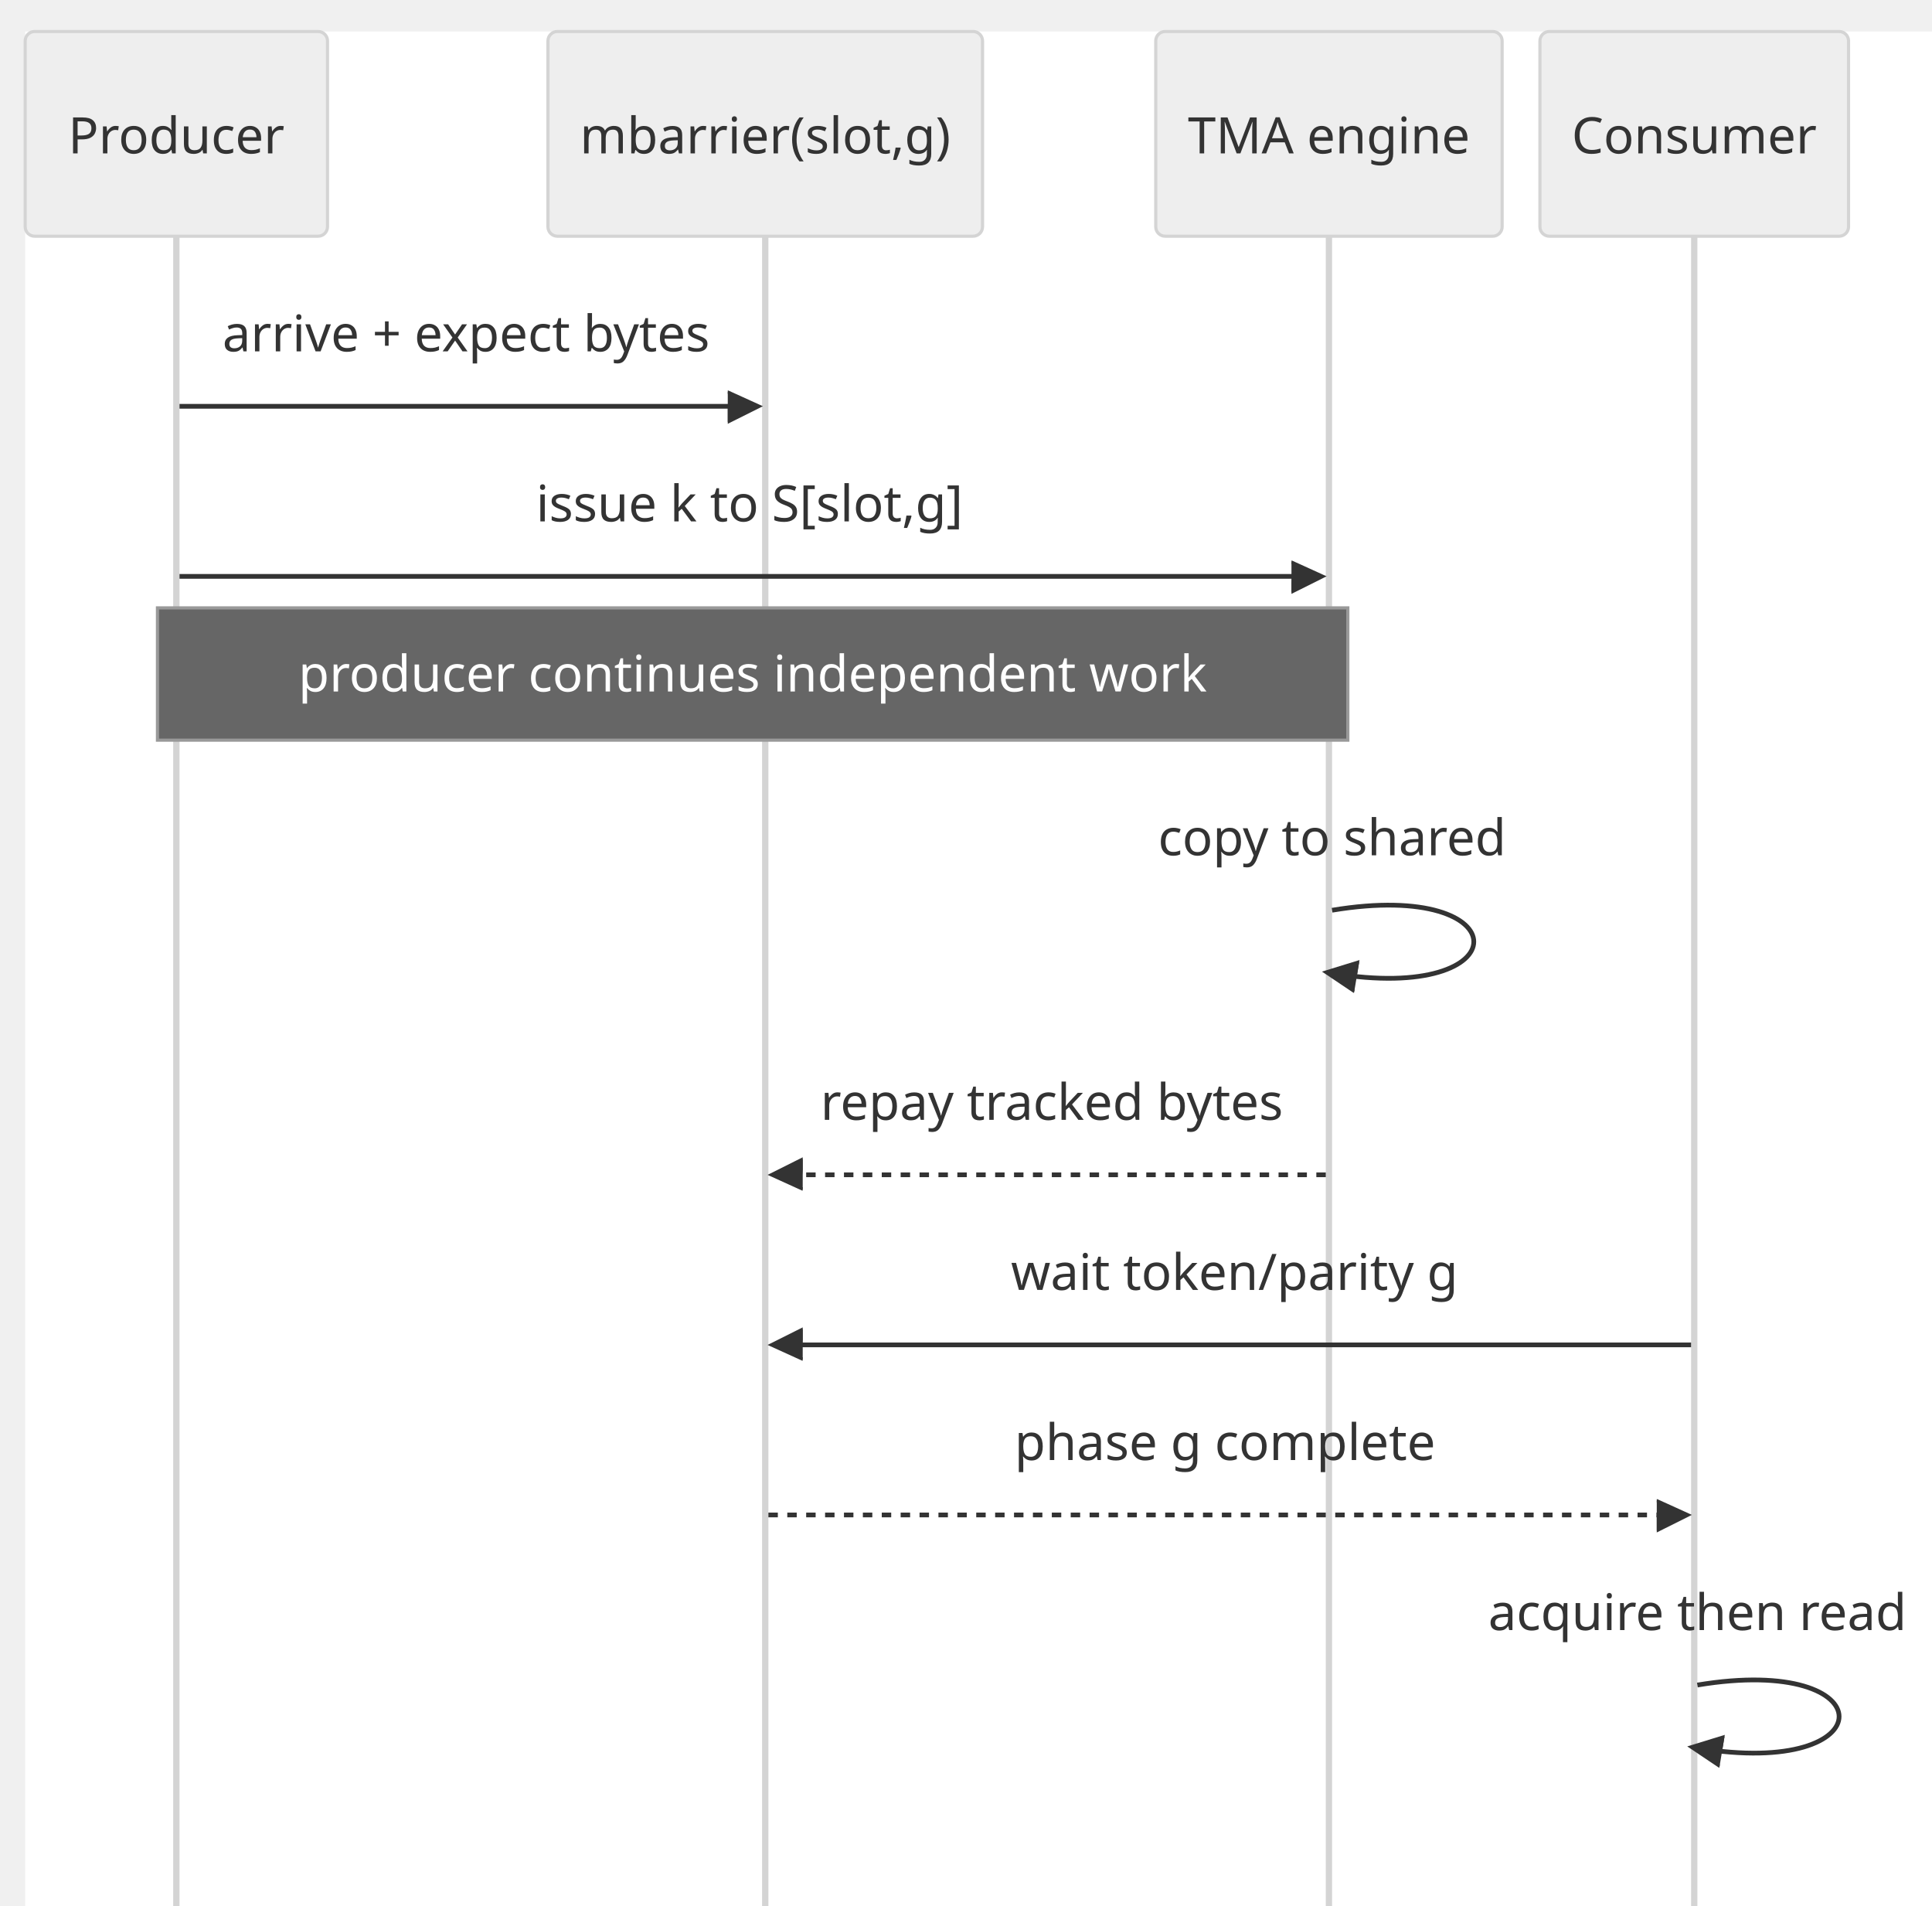
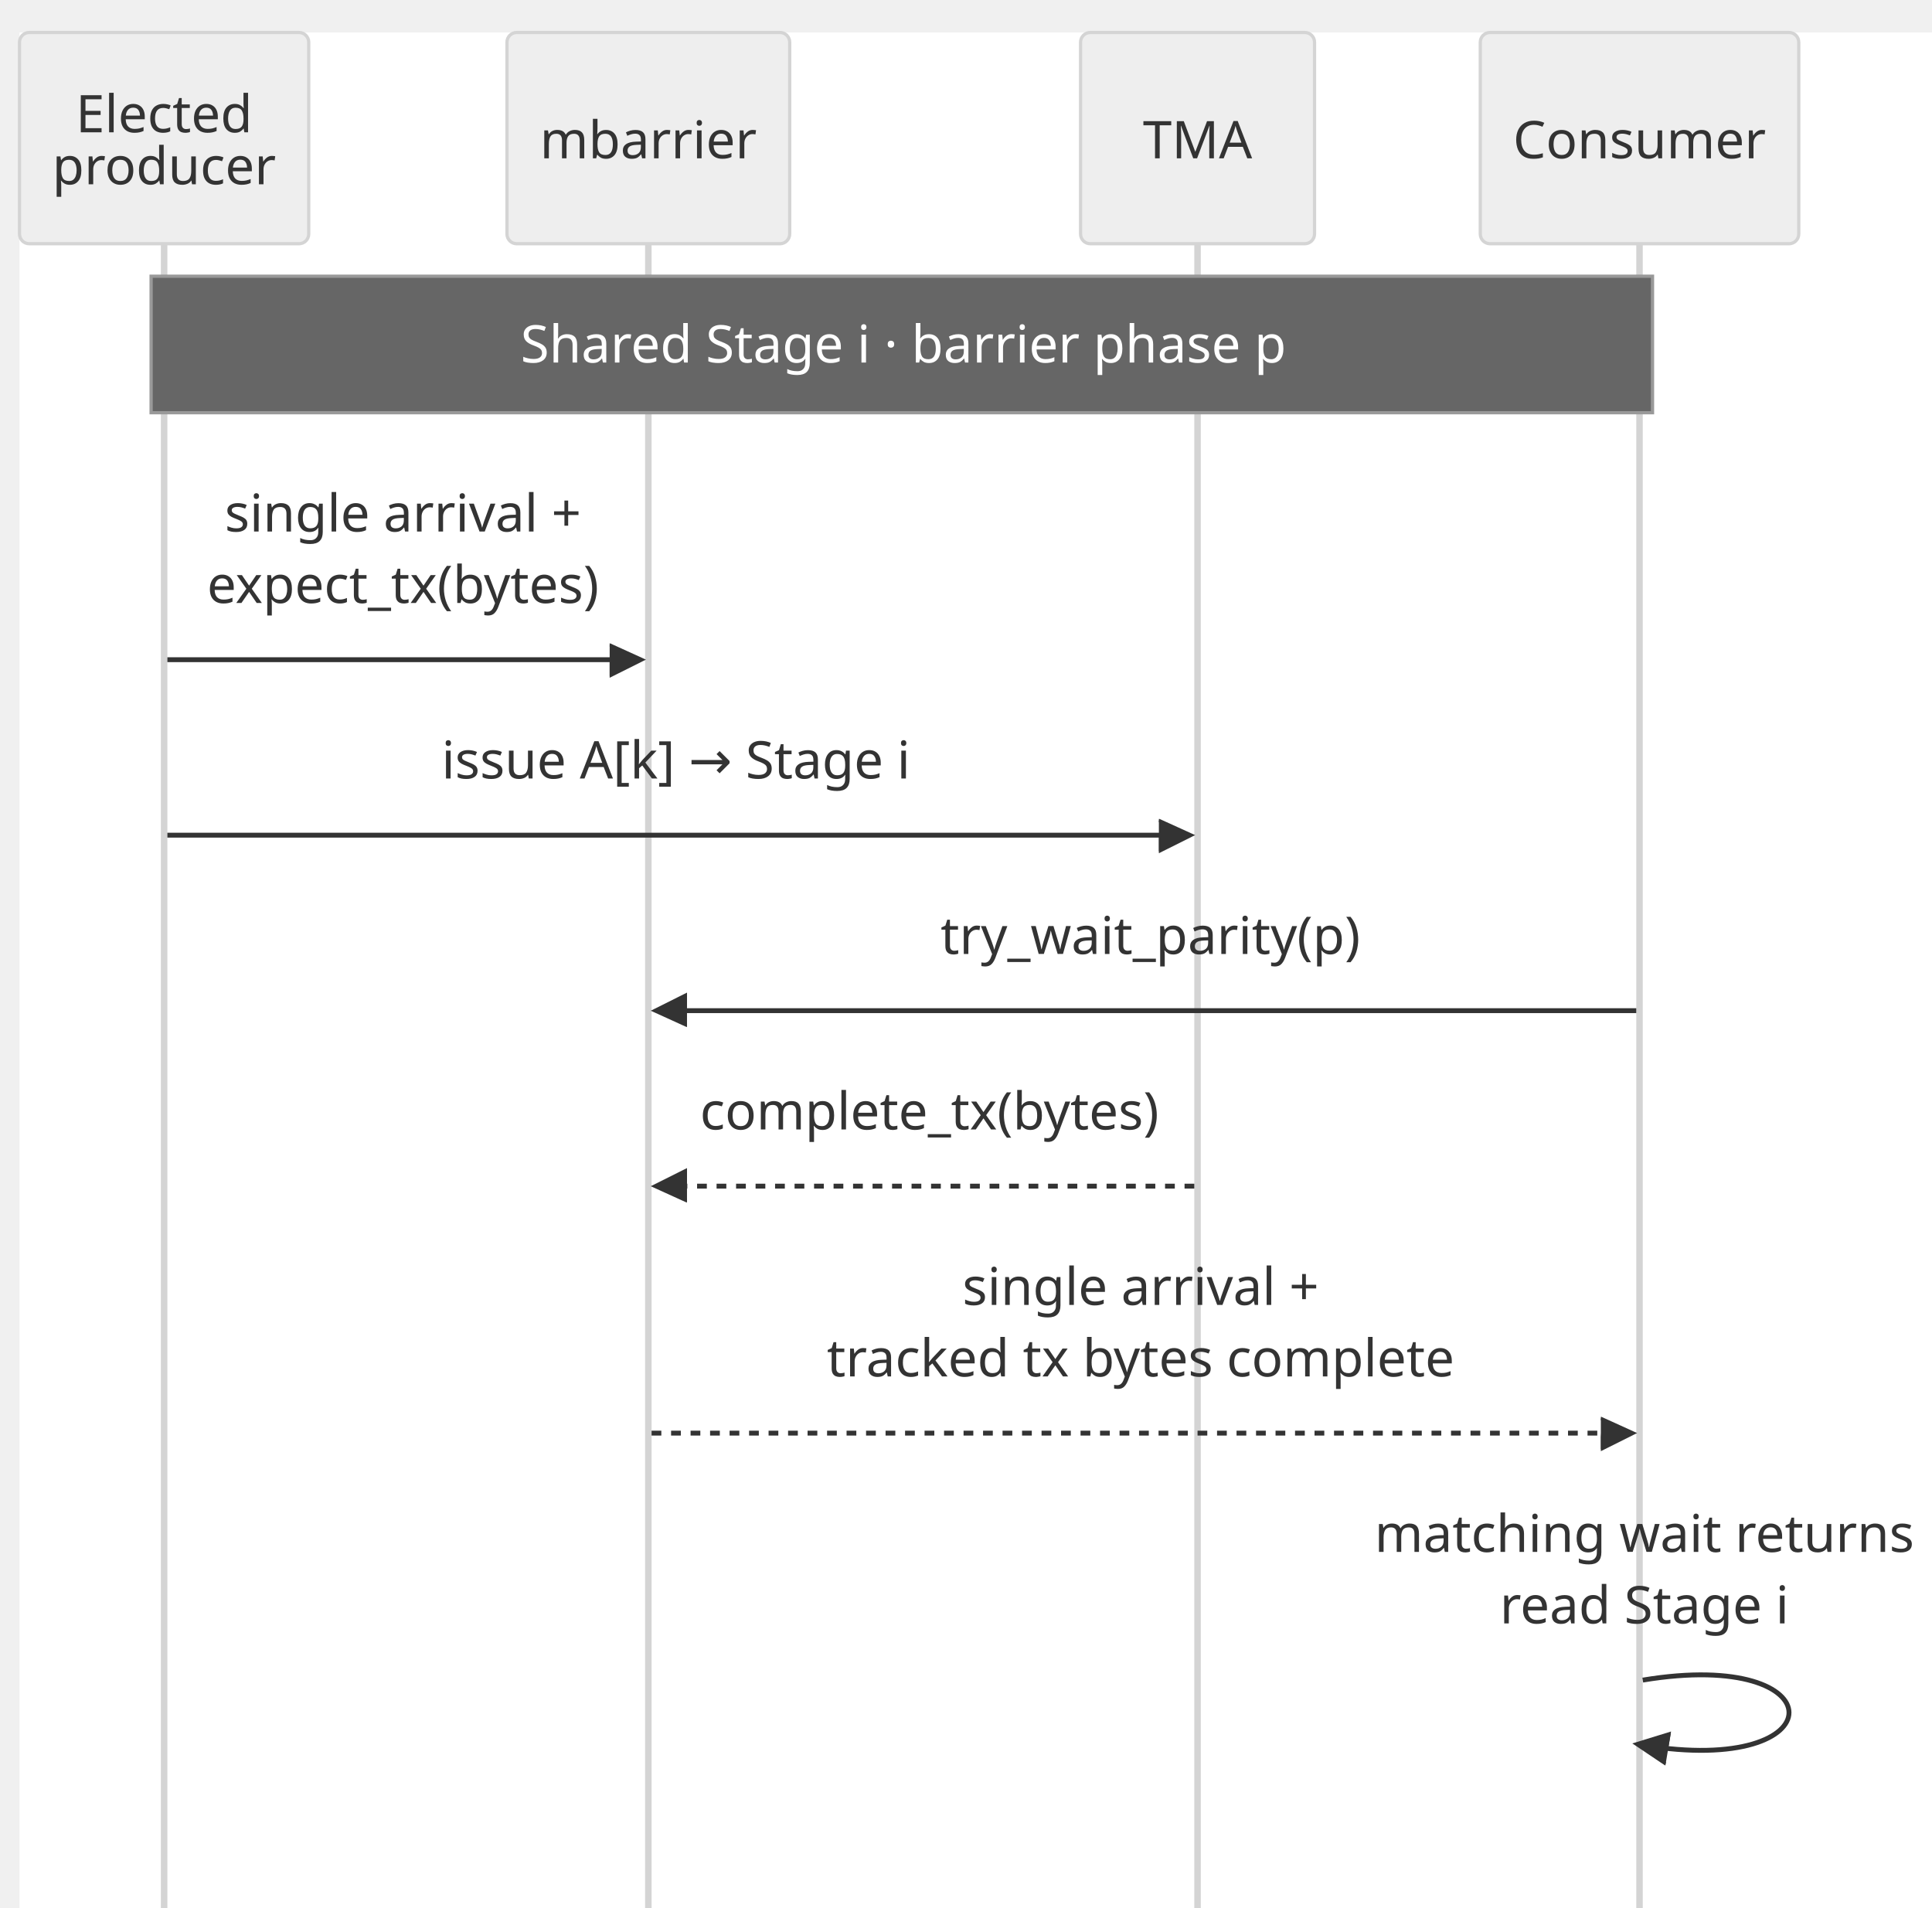
- <svg xmlns="http://www.w3.org/2000/svg" id="archnotes-nvidia-gpu-synchronization-06-5b8caf17" width="100%" style="max-width: 613.5px;" viewBox="-8 -10 613.5 605" role="graphics-document document" aria-roledescription="sequence">
+ <svg xmlns="http://www.w3.org/2000/svg" id="archnotes-nvidia-gpu-synchronization-06-5b8caf17" width="100%" style="max-width: 594.5px;" viewBox="-6 -10 594.5 587" role="graphics-document document" aria-roledescription="sequence">
  <rect data-diagram-background="true" x="0" y="0" width="100%" height="100%" fill="#ffffff" aria-hidden="true" />
  <g>
-     <line id="actor3" x1="530" y1="65" x2="530" y2="2000" class="actor-line 200" stroke-width="0.5px" stroke="#999" name="C" data-et="life-line" data-id="C" />
+     <line id="actor3" x1="498.5" y1="65" x2="498.5" y2="2000" class="actor-line 200" stroke-width="0.5px" stroke="#999" name="C" data-et="life-line" data-id="C" />
    <g id="root-3" data-et="participant" data-type="participant" data-id="C">
-       <rect x="481" y="0" fill="#eaeaea" stroke="#666" width="98" height="65" name="C" rx="3" ry="3" class="actor actor-top" />
-       <text x="530" y="32.5" dominant-baseline="central" alignment-baseline="central" class="actor actor-box" style="text-anchor: middle; font-size: 16px; font-weight: 400; font-family: system-ui, sans-serif;">
-         <tspan x="530" dy="0">Consumer</tspan>
+       <rect x="449.5" y="0" fill="#eaeaea" stroke="#666" width="98" height="65" name="C" rx="3" ry="3" class="actor actor-top" />
+       <text x="498.5" y="32.5" dominant-baseline="central" alignment-baseline="central" class="actor actor-box" style="text-anchor: middle; font-size: 16px; font-weight: 400; font-family: system-ui, sans-serif;">
+         <tspan x="498.5" dy="0">Consumer</tspan>
      </text>
    </g>
  </g>
  <g>
-     <line id="actor2" x1="414" y1="65" x2="414" y2="2000" class="actor-line 200" stroke-width="0.5px" stroke="#999" name="T" data-et="life-line" data-id="T" />
+     <line id="actor2" x1="362.5" y1="65" x2="362.5" y2="2000" class="actor-line 200" stroke-width="0.5px" stroke="#999" name="T" data-et="life-line" data-id="T" />
    <g id="root-2" data-et="participant" data-type="participant" data-id="T">
-       <rect x="359" y="0" fill="#eaeaea" stroke="#666" width="110" height="65" name="T" rx="3" ry="3" class="actor actor-top" />
-       <text x="414" y="32.5" dominant-baseline="central" alignment-baseline="central" class="actor actor-box" style="text-anchor: middle; font-size: 16px; font-weight: 400; font-family: system-ui, sans-serif;">
-         <tspan x="414" dy="0">TMA engine</tspan>
+       <rect x="326.5" y="0" fill="#eaeaea" stroke="#666" width="72" height="65" name="T" rx="3" ry="3" class="actor actor-top" />
+       <text x="362.5" y="32.5" dominant-baseline="central" alignment-baseline="central" class="actor actor-box" style="text-anchor: middle; font-size: 16px; font-weight: 400; font-family: system-ui, sans-serif;">
+         <tspan x="362.5" dy="0">TMA</tspan>
      </text>
    </g>
  </g>
  <g>
-     <line id="actor1" x1="235" y1="65" x2="235" y2="2000" class="actor-line 200" stroke-width="0.5px" stroke="#999" name="M" data-et="life-line" data-id="M" />
-     <g id="root-1" data-et="participant" data-type="participant" data-id="M">
-       <rect x="166" y="0" fill="#eaeaea" stroke="#666" width="138" height="65" name="M" rx="3" ry="3" class="actor actor-top" />
-       <text x="235" y="32.5" dominant-baseline="central" alignment-baseline="central" class="actor actor-box" style="text-anchor: middle; font-size: 16px; font-weight: 400; font-family: system-ui, sans-serif;">
-         <tspan x="235" dy="0">mbarrier(slot,g)</tspan>
+     <line id="actor1" x1="193.5" y1="65" x2="193.5" y2="2000" class="actor-line 200" stroke-width="0.5px" stroke="#999" name="B" data-et="life-line" data-id="B" />
+     <g id="root-1" data-et="participant" data-type="participant" data-id="B">
+       <rect x="150" y="0" fill="#eaeaea" stroke="#666" width="87" height="65" name="B" rx="3" ry="3" class="actor actor-top" />
+       <text x="193.5" y="32.5" dominant-baseline="central" alignment-baseline="central" class="actor actor-box" style="text-anchor: middle; font-size: 16px; font-weight: 400; font-family: system-ui, sans-serif;">
+         <tspan x="193.5" dy="0">mbarrier</tspan>
      </text>
    </g>
  </g>
  <g>
-     <line id="actor0" x1="48" y1="65" x2="48" y2="2000" class="actor-line 200" stroke-width="0.5px" stroke="#999" name="P" data-et="life-line" data-id="P" />
+     <line id="actor0" x1="44.5" y1="65" x2="44.5" y2="2000" class="actor-line 200" stroke-width="0.5px" stroke="#999" name="P" data-et="life-line" data-id="P" />
    <g id="root-0" data-et="participant" data-type="participant" data-id="P">
-       <rect x="0" y="0" fill="#eaeaea" stroke="#666" width="96" height="65" name="P" rx="3" ry="3" class="actor actor-top" />
-       <text x="48" y="32.5" dominant-baseline="central" alignment-baseline="central" class="actor actor-box" style="text-anchor: middle; font-size: 16px; font-weight: 400; font-family: system-ui, sans-serif;">
-         <tspan x="48" dy="0">Producer</tspan>
+       <rect x="0" y="0" fill="#eaeaea" stroke="#666" width="89" height="65" name="P" rx="3" ry="3" class="actor actor-top" />
+       <text x="44.5" y="32.5" dominant-baseline="central" alignment-baseline="central" class="actor actor-box" style="text-anchor: middle; font-size: 16px; font-weight: 400; font-family: system-ui, sans-serif;">
+         <tspan x="44.5" dy="-8">Elected</tspan>
+       </text>
+       <text x="44.5" y="32.5" dominant-baseline="central" alignment-baseline="central" class="actor actor-box" style="text-anchor: middle; font-size: 16px; font-weight: 400; font-family: system-ui, sans-serif;">
+         <tspan x="44.5" dy="8">producer</tspan>
      </text>
    </g>
  </g>
-   <style>#archnotes-nvidia-gpu-synchronization-06-5b8caf17{font-family:system-ui,sans-serif;font-size:22px;fill:#000000;}@keyframes edge-animation-frame{from{stroke-dashoffset:0;}}@keyframes dash{to{stroke-dashoffset:0;}}#archnotes-nvidia-gpu-synchronization-06-5b8caf17 .edge-animation-slow{stroke-dasharray:9,5!important;stroke-dashoffset:900;animation:dash 50s linear infinite;stroke-linecap:round;}#archnotes-nvidia-gpu-synchronization-06-5b8caf17 .edge-animation-fast{stroke-dasharray:9,5!important;stroke-dashoffset:900;animation:dash 20s linear infinite;stroke-linecap:round;}#archnotes-nvidia-gpu-synchronization-06-5b8caf17 .error-icon{fill:#552222;}#archnotes-nvidia-gpu-synchronization-06-5b8caf17 .error-text{fill:#552222;stroke:#552222;}#archnotes-nvidia-gpu-synchronization-06-5b8caf17 .edge-thickness-normal{stroke-width:1px;}#archnotes-nvidia-gpu-synchronization-06-5b8caf17 .edge-thickness-thick{stroke-width:3.5px;}#archnotes-nvidia-gpu-synchronization-06-5b8caf17 .edge-pattern-solid{stroke-dasharray:0;}#archnotes-nvidia-gpu-synchronization-06-5b8caf17 .edge-thickness-invisible{stroke-width:0;fill:none;}#archnotes-nvidia-gpu-synchronization-06-5b8caf17 .edge-pattern-dashed{stroke-dasharray:3;}#archnotes-nvidia-gpu-synchronization-06-5b8caf17 .edge-pattern-dotted{stroke-dasharray:2;}#archnotes-nvidia-gpu-synchronization-06-5b8caf17 .marker{fill:#666;stroke:#666;}#archnotes-nvidia-gpu-synchronization-06-5b8caf17 .marker.cross{stroke:#666;}#archnotes-nvidia-gpu-synchronization-06-5b8caf17 svg{font-family:system-ui,sans-serif;font-size:22px;}#archnotes-nvidia-gpu-synchronization-06-5b8caf17 p{margin:0;}#archnotes-nvidia-gpu-synchronization-06-5b8caf17 .actor{stroke:hsl(0, 0%, 83%);fill:#eee;stroke-width:1;}#archnotes-nvidia-gpu-synchronization-06-5b8caf17 rect.actor.outer-path[data-look="neo"]{filter:drop-shadow( 1px 2px 2px rgba(185,185,185,1));}#archnotes-nvidia-gpu-synchronization-06-5b8caf17 rect.note[data-look="neo"]{stroke:#999;fill:#666;filter:drop-shadow( 1px 2px 2px rgba(185,185,185,1));}#archnotes-nvidia-gpu-synchronization-06-5b8caf17 text.actor&gt;tspan{fill:#333;stroke:none;}#archnotes-nvidia-gpu-synchronization-06-5b8caf17 .actor-line{stroke:hsl(0, 0%, 83%);}#archnotes-nvidia-gpu-synchronization-06-5b8caf17 .innerArc{stroke-width:1.5;stroke-dasharray:none;}#archnotes-nvidia-gpu-synchronization-06-5b8caf17 .messageLine0{stroke-width:1.5;stroke-dasharray:none;stroke:#333;}#archnotes-nvidia-gpu-synchronization-06-5b8caf17 .messageLine1{stroke-width:1.5;stroke-dasharray:2,2;stroke:#333;}#archnotes-nvidia-gpu-synchronization-06-5b8caf17 [id$="-arrowhead"] path{fill:#333;stroke:#333;}#archnotes-nvidia-gpu-synchronization-06-5b8caf17 .sequenceNumber{fill:white;}#archnotes-nvidia-gpu-synchronization-06-5b8caf17 [id$="-sequencenumber"]{fill:#333;}#archnotes-nvidia-gpu-synchronization-06-5b8caf17 [id$="-crosshead"] path{fill:#333;stroke:#333;}#archnotes-nvidia-gpu-synchronization-06-5b8caf17 .messageText{fill:#333;stroke:none;}#archnotes-nvidia-gpu-synchronization-06-5b8caf17 .labelBox{stroke:hsl(0, 0%, 83%);fill:#eee;filter:none;}#archnotes-nvidia-gpu-synchronization-06-5b8caf17 .labelText,#archnotes-nvidia-gpu-synchronization-06-5b8caf17 .labelText&gt;tspan{fill:#333;stroke:none;}#archnotes-nvidia-gpu-synchronization-06-5b8caf17 .loopText,#archnotes-nvidia-gpu-synchronization-06-5b8caf17 .loopText&gt;tspan{fill:#333;stroke:none;}#archnotes-nvidia-gpu-synchronization-06-5b8caf17 .sectionTitle,#archnotes-nvidia-gpu-synchronization-06-5b8caf17 .sectionTitle&gt;tspan{fill:#333;stroke:none;}#archnotes-nvidia-gpu-synchronization-06-5b8caf17 .loopLine{stroke-width:2px;stroke-dasharray:2,2;stroke:hsl(0, 0%, 83%);fill:hsl(0, 0%, 83%);}#archnotes-nvidia-gpu-synchronization-06-5b8caf17 .note{stroke:#999;fill:#666;}#archnotes-nvidia-gpu-synchronization-06-5b8caf17 .noteText,#archnotes-nvidia-gpu-synchronization-06-5b8caf17 .noteText&gt;tspan{fill:#fff;stroke:none;font-weight:normal;}#archnotes-nvidia-gpu-synchronization-06-5b8caf17 .activation0{fill:#f4f4f4;stroke:#666;}#archnotes-nvidia-gpu-synchronization-06-5b8caf17 .activation1{fill:#f4f4f4;stroke:#666;}#archnotes-nvidia-gpu-synchronization-06-5b8caf17 .activation2{fill:#f4f4f4;stroke:#666;}#archnotes-nvidia-gpu-synchronization-06-5b8caf17 .actorPopupMenu{position:absolute;}#archnotes-nvidia-gpu-synchronization-06-5b8caf17 .actorPopupMenuPanel{position:absolute;fill:#eee;box-shadow:0px 8px 16px 0px rgba(0,0,0,0.2);filter:drop-shadow(3px 5px 2px rgb(0 0 0 / 0.4));}#archnotes-nvidia-gpu-synchronization-06-5b8caf17 .actor-man circle,#archnotes-nvidia-gpu-synchronization-06-5b8caf17 line{fill:#eee;stroke-width:2px;}#archnotes-nvidia-gpu-synchronization-06-5b8caf17 g rect.rect{filter:drop-shadow( 1px 2px 2px rgba(185,185,185,1));stroke:#999;}#archnotes-nvidia-gpu-synchronization-06-5b8caf17 .node .neo-node{stroke:#999;}#archnotes-nvidia-gpu-synchronization-06-5b8caf17 [data-look="neo"].node rect,#archnotes-nvidia-gpu-synchronization-06-5b8caf17 [data-look="neo"].cluster rect,#archnotes-nvidia-gpu-synchronization-06-5b8caf17 [data-look="neo"].node polygon{stroke:url(#archnotes-nvidia-gpu-synchronization-06-5b8caf17-gradient);filter:drop-shadow( 1px 2px 2px rgba(185,185,185,1));}#archnotes-nvidia-gpu-synchronization-06-5b8caf17 [data-look="neo"].swimlane.cluster rect{filter:none;}#archnotes-nvidia-gpu-synchronization-06-5b8caf17 [data-look="neo"].node path{stroke:url(#archnotes-nvidia-gpu-synchronization-06-5b8caf17-gradient);stroke-width:1px;}#archnotes-nvidia-gpu-synchronization-06-5b8caf17 [data-look="neo"].node .outer-path{filter:drop-shadow( 1px 2px 2px rgba(185,185,185,1));}#archnotes-nvidia-gpu-synchronization-06-5b8caf17 [data-look="neo"].node .neo-line path{stroke:#999;filter:none;}#archnotes-nvidia-gpu-synchronization-06-5b8caf17 [data-look="neo"].node circle{stroke:url(#archnotes-nvidia-gpu-synchronization-06-5b8caf17-gradient);filter:drop-shadow( 1px 2px 2px rgba(185,185,185,1));}#archnotes-nvidia-gpu-synchronization-06-5b8caf17 [data-look="neo"].node circle .state-start{fill:#000000;}#archnotes-nvidia-gpu-synchronization-06-5b8caf17 [data-look="neo"].icon-shape .icon{fill:url(#archnotes-nvidia-gpu-synchronization-06-5b8caf17-gradient);filter:drop-shadow( 1px 2px 2px rgba(185,185,185,1));}#archnotes-nvidia-gpu-synchronization-06-5b8caf17 [data-look="neo"].icon-shape .icon-neo path{stroke:url(#archnotes-nvidia-gpu-synchronization-06-5b8caf17-gradient);filter:drop-shadow( 1px 2px 2px rgba(185,185,185,1));}#archnotes-nvidia-gpu-synchronization-06-5b8caf17 :root{--mermaid-font-family:system-ui,sans-serif;}</style>
+   <style>#archnotes-nvidia-gpu-synchronization-06-5b8caf17{font-family:system-ui,sans-serif;font-size:26px;fill:#000000;}@keyframes edge-animation-frame{from{stroke-dashoffset:0;}}@keyframes dash{to{stroke-dashoffset:0;}}#archnotes-nvidia-gpu-synchronization-06-5b8caf17 .edge-animation-slow{stroke-dasharray:9,5!important;stroke-dashoffset:900;animation:dash 50s linear infinite;stroke-linecap:round;}#archnotes-nvidia-gpu-synchronization-06-5b8caf17 .edge-animation-fast{stroke-dasharray:9,5!important;stroke-dashoffset:900;animation:dash 20s linear infinite;stroke-linecap:round;}#archnotes-nvidia-gpu-synchronization-06-5b8caf17 .error-icon{fill:#552222;}#archnotes-nvidia-gpu-synchronization-06-5b8caf17 .error-text{fill:#552222;stroke:#552222;}#archnotes-nvidia-gpu-synchronization-06-5b8caf17 .edge-thickness-normal{stroke-width:1px;}#archnotes-nvidia-gpu-synchronization-06-5b8caf17 .edge-thickness-thick{stroke-width:3.5px;}#archnotes-nvidia-gpu-synchronization-06-5b8caf17 .edge-pattern-solid{stroke-dasharray:0;}#archnotes-nvidia-gpu-synchronization-06-5b8caf17 .edge-thickness-invisible{stroke-width:0;fill:none;}#archnotes-nvidia-gpu-synchronization-06-5b8caf17 .edge-pattern-dashed{stroke-dasharray:3;}#archnotes-nvidia-gpu-synchronization-06-5b8caf17 .edge-pattern-dotted{stroke-dasharray:2;}#archnotes-nvidia-gpu-synchronization-06-5b8caf17 .marker{fill:#666;stroke:#666;}#archnotes-nvidia-gpu-synchronization-06-5b8caf17 .marker.cross{stroke:#666;}#archnotes-nvidia-gpu-synchronization-06-5b8caf17 svg{font-family:system-ui,sans-serif;font-size:26px;}#archnotes-nvidia-gpu-synchronization-06-5b8caf17 p{margin:0;}#archnotes-nvidia-gpu-synchronization-06-5b8caf17 .actor{stroke:hsl(0, 0%, 83%);fill:#eee;stroke-width:1;}#archnotes-nvidia-gpu-synchronization-06-5b8caf17 rect.actor.outer-path[data-look="neo"]{filter:drop-shadow( 1px 2px 2px rgba(185,185,185,1));}#archnotes-nvidia-gpu-synchronization-06-5b8caf17 rect.note[data-look="neo"]{stroke:#999;fill:#666;filter:drop-shadow( 1px 2px 2px rgba(185,185,185,1));}#archnotes-nvidia-gpu-synchronization-06-5b8caf17 text.actor&gt;tspan{fill:#333;stroke:none;}#archnotes-nvidia-gpu-synchronization-06-5b8caf17 .actor-line{stroke:hsl(0, 0%, 83%);}#archnotes-nvidia-gpu-synchronization-06-5b8caf17 .innerArc{stroke-width:1.5;stroke-dasharray:none;}#archnotes-nvidia-gpu-synchronization-06-5b8caf17 .messageLine0{stroke-width:1.5;stroke-dasharray:none;stroke:#333;}#archnotes-nvidia-gpu-synchronization-06-5b8caf17 .messageLine1{stroke-width:1.5;stroke-dasharray:2,2;stroke:#333;}#archnotes-nvidia-gpu-synchronization-06-5b8caf17 [id$="-arrowhead"] path{fill:#333;stroke:#333;}#archnotes-nvidia-gpu-synchronization-06-5b8caf17 .sequenceNumber{fill:white;}#archnotes-nvidia-gpu-synchronization-06-5b8caf17 [id$="-sequencenumber"]{fill:#333;}#archnotes-nvidia-gpu-synchronization-06-5b8caf17 [id$="-crosshead"] path{fill:#333;stroke:#333;}#archnotes-nvidia-gpu-synchronization-06-5b8caf17 .messageText{fill:#333;stroke:none;}#archnotes-nvidia-gpu-synchronization-06-5b8caf17 .labelBox{stroke:hsl(0, 0%, 83%);fill:#eee;filter:none;}#archnotes-nvidia-gpu-synchronization-06-5b8caf17 .labelText,#archnotes-nvidia-gpu-synchronization-06-5b8caf17 .labelText&gt;tspan{fill:#333;stroke:none;}#archnotes-nvidia-gpu-synchronization-06-5b8caf17 .loopText,#archnotes-nvidia-gpu-synchronization-06-5b8caf17 .loopText&gt;tspan{fill:#333;stroke:none;}#archnotes-nvidia-gpu-synchronization-06-5b8caf17 .sectionTitle,#archnotes-nvidia-gpu-synchronization-06-5b8caf17 .sectionTitle&gt;tspan{fill:#333;stroke:none;}#archnotes-nvidia-gpu-synchronization-06-5b8caf17 .loopLine{stroke-width:2px;stroke-dasharray:2,2;stroke:hsl(0, 0%, 83%);fill:hsl(0, 0%, 83%);}#archnotes-nvidia-gpu-synchronization-06-5b8caf17 .note{stroke:#999;fill:#666;}#archnotes-nvidia-gpu-synchronization-06-5b8caf17 .noteText,#archnotes-nvidia-gpu-synchronization-06-5b8caf17 .noteText&gt;tspan{fill:#fff;stroke:none;font-weight:normal;}#archnotes-nvidia-gpu-synchronization-06-5b8caf17 .activation0{fill:#f4f4f4;stroke:#666;}#archnotes-nvidia-gpu-synchronization-06-5b8caf17 .activation1{fill:#f4f4f4;stroke:#666;}#archnotes-nvidia-gpu-synchronization-06-5b8caf17 .activation2{fill:#f4f4f4;stroke:#666;}#archnotes-nvidia-gpu-synchronization-06-5b8caf17 .actorPopupMenu{position:absolute;}#archnotes-nvidia-gpu-synchronization-06-5b8caf17 .actorPopupMenuPanel{position:absolute;fill:#eee;box-shadow:0px 8px 16px 0px rgba(0,0,0,0.2);filter:drop-shadow(3px 5px 2px rgb(0 0 0 / 0.4));}#archnotes-nvidia-gpu-synchronization-06-5b8caf17 .actor-man circle,#archnotes-nvidia-gpu-synchronization-06-5b8caf17 line{fill:#eee;stroke-width:2px;}#archnotes-nvidia-gpu-synchronization-06-5b8caf17 g rect.rect{filter:drop-shadow( 1px 2px 2px rgba(185,185,185,1));stroke:#999;}#archnotes-nvidia-gpu-synchronization-06-5b8caf17 .node .neo-node{stroke:#999;}#archnotes-nvidia-gpu-synchronization-06-5b8caf17 [data-look="neo"].node rect,#archnotes-nvidia-gpu-synchronization-06-5b8caf17 [data-look="neo"].cluster rect,#archnotes-nvidia-gpu-synchronization-06-5b8caf17 [data-look="neo"].node polygon{stroke:url(#archnotes-nvidia-gpu-synchronization-06-5b8caf17-gradient);filter:drop-shadow( 1px 2px 2px rgba(185,185,185,1));}#archnotes-nvidia-gpu-synchronization-06-5b8caf17 [data-look="neo"].swimlane.cluster rect{filter:none;}#archnotes-nvidia-gpu-synchronization-06-5b8caf17 [data-look="neo"].node path{stroke:url(#archnotes-nvidia-gpu-synchronization-06-5b8caf17-gradient);stroke-width:1px;}#archnotes-nvidia-gpu-synchronization-06-5b8caf17 [data-look="neo"].node .outer-path{filter:drop-shadow( 1px 2px 2px rgba(185,185,185,1));}#archnotes-nvidia-gpu-synchronization-06-5b8caf17 [data-look="neo"].node .neo-line path{stroke:#999;filter:none;}#archnotes-nvidia-gpu-synchronization-06-5b8caf17 [data-look="neo"].node circle{stroke:url(#archnotes-nvidia-gpu-synchronization-06-5b8caf17-gradient);filter:drop-shadow( 1px 2px 2px rgba(185,185,185,1));}#archnotes-nvidia-gpu-synchronization-06-5b8caf17 [data-look="neo"].node circle .state-start{fill:#000000;}#archnotes-nvidia-gpu-synchronization-06-5b8caf17 [data-look="neo"].icon-shape .icon{fill:url(#archnotes-nvidia-gpu-synchronization-06-5b8caf17-gradient);filter:drop-shadow( 1px 2px 2px rgba(185,185,185,1));}#archnotes-nvidia-gpu-synchronization-06-5b8caf17 [data-look="neo"].icon-shape .icon-neo path{stroke:url(#archnotes-nvidia-gpu-synchronization-06-5b8caf17-gradient);filter:drop-shadow( 1px 2px 2px rgba(185,185,185,1));}#archnotes-nvidia-gpu-synchronization-06-5b8caf17 :root{--mermaid-font-family:system-ui,sans-serif;}</style>
  <g />
  <defs>
    <symbol id="archnotes-nvidia-gpu-synchronization-06-5b8caf17-computer" width="24" height="24">
      <path transform="scale(.5)" d="M2 2v13h20v-13h-20zm18 11h-16v-9h16v9zm-10.228 6l.466-1h3.524l.467 1h-4.457zm14.228 3h-24l2-6h2.104l-1.33 4h18.45l-1.297-4h2.073l2 6zm-5-10h-14v-7h14v7z" />
    </symbol>
  </defs>
  <defs>
    <symbol id="archnotes-nvidia-gpu-synchronization-06-5b8caf17-database" fill-rule="evenodd" clip-rule="evenodd">
      <path transform="scale(.5)" d="M12.258.001l.256.004.255.005.253.008.251.01.249.012.247.015.246.016.242.019.241.02.239.023.236.024.233.027.231.028.229.031.225.032.223.034.22.036.217.038.214.04.211.041.208.043.205.045.201.046.198.048.194.05.191.051.187.053.183.054.18.056.175.057.172.059.168.06.163.061.16.063.155.064.15.066.074.033.073.033.071.034.07.034.069.035.068.035.067.035.066.035.064.036.064.036.062.036.06.036.06.037.058.037.058.037.055.038.055.038.053.038.052.038.051.039.05.039.048.039.047.039.045.04.044.04.043.04.041.04.04.041.039.041.037.041.036.041.034.041.033.042.032.042.03.042.029.042.027.042.026.043.024.043.023.043.021.043.02.043.018.044.017.043.015.044.013.044.012.044.011.045.009.044.007.045.006.045.004.045.002.045.001.045v17l-.001.045-.002.045-.004.045-.006.045-.007.045-.009.044-.011.045-.012.044-.013.044-.015.044-.017.043-.018.044-.02.043-.021.043-.023.043-.024.043-.026.043-.027.042-.029.042-.03.042-.032.042-.033.042-.034.041-.036.041-.037.041-.039.041-.04.041-.041.04-.043.04-.044.04-.045.04-.047.039-.048.039-.05.039-.051.039-.052.038-.053.038-.055.038-.055.038-.058.037-.058.037-.06.037-.06.036-.062.036-.064.036-.064.036-.066.035-.067.035-.068.035-.069.035-.07.034-.071.034-.073.033-.074.033-.15.066-.155.064-.16.063-.163.061-.168.06-.172.059-.175.057-.18.056-.183.054-.187.053-.191.051-.194.05-.198.048-.201.046-.205.045-.208.043-.211.041-.214.04-.217.038-.22.036-.223.034-.225.032-.229.031-.231.028-.233.027-.236.024-.239.023-.241.02-.242.019-.246.016-.247.015-.249.012-.251.01-.253.008-.255.005-.256.004-.258.001-.258-.001-.256-.004-.255-.005-.253-.008-.251-.01-.249-.012-.247-.015-.245-.016-.243-.019-.241-.02-.238-.023-.236-.024-.234-.027-.231-.028-.228-.031-.226-.032-.223-.034-.22-.036-.217-.038-.214-.04-.211-.041-.208-.043-.204-.045-.201-.046-.198-.048-.195-.05-.19-.051-.187-.053-.184-.054-.179-.056-.176-.057-.172-.059-.167-.06-.164-.061-.159-.063-.155-.064-.151-.066-.074-.033-.072-.033-.072-.034-.07-.034-.069-.035-.068-.035-.067-.035-.066-.035-.064-.036-.063-.036-.062-.036-.061-.036-.06-.037-.058-.037-.057-.037-.056-.038-.055-.038-.053-.038-.052-.038-.051-.039-.049-.039-.049-.039-.046-.039-.046-.04-.044-.04-.043-.04-.041-.04-.04-.041-.039-.041-.037-.041-.036-.041-.034-.041-.033-.042-.032-.042-.03-.042-.029-.042-.027-.042-.026-.043-.024-.043-.023-.043-.021-.043-.02-.043-.018-.044-.017-.043-.015-.044-.013-.044-.012-.044-.011-.045-.009-.044-.007-.045-.006-.045-.004-.045-.002-.045-.001-.045v-17l.001-.045.002-.045.004-.045.006-.045.007-.045.009-.044.011-.045.012-.044.013-.044.015-.044.017-.043.018-.044.02-.043.021-.043.023-.043.024-.043.026-.043.027-.042.029-.042.03-.042.032-.042.033-.042.034-.041.036-.041.037-.041.039-.041.04-.041.041-.04.043-.04.044-.04.046-.04.046-.039.049-.039.049-.039.051-.039.052-.038.053-.038.055-.038.056-.038.057-.037.058-.037.06-.037.061-.036.062-.036.063-.036.064-.036.066-.035.067-.035.068-.035.069-.035.07-.034.072-.034.072-.033.074-.033.151-.066.155-.064.159-.063.164-.061.167-.06.172-.059.176-.057.179-.056.184-.054.187-.053.19-.051.195-.05.198-.048.201-.046.204-.045.208-.043.211-.041.214-.04.217-.038.22-.036.223-.034.226-.032.228-.031.231-.028.234-.027.236-.024.238-.023.241-.02.243-.019.245-.016.247-.015.249-.012.251-.01.253-.008.255-.005.256-.004.258-.001.258.001zm-9.258 20.499v.01l.001.021.003.021.004.022.005.021.006.022.007.022.009.023.01.022.011.023.012.023.013.023.015.023.016.024.017.023.018.024.019.024.021.024.022.025.023.024.024.025.052.049.056.05.061.051.066.051.07.051.075.051.079.052.084.052.088.052.092.052.097.052.102.051.105.052.11.052.114.051.119.051.123.051.127.05.131.05.135.05.139.048.144.049.147.047.152.047.155.047.16.045.163.045.167.043.171.043.176.041.178.041.183.039.187.039.19.037.194.035.197.035.202.033.204.031.209.03.212.029.216.027.219.025.222.024.226.021.23.02.233.018.236.016.24.015.243.012.246.01.249.008.253.005.256.004.259.001.26-.001.257-.004.254-.005.25-.008.247-.011.244-.012.241-.014.237-.016.233-.018.231-.021.226-.021.224-.024.22-.026.216-.027.212-.028.21-.031.205-.031.202-.034.198-.034.194-.036.191-.037.187-.039.183-.04.179-.04.175-.042.172-.043.168-.044.163-.045.16-.046.155-.046.152-.047.148-.048.143-.049.139-.049.136-.05.131-.05.126-.05.123-.051.118-.052.114-.051.11-.052.106-.052.101-.052.096-.052.092-.052.088-.053.083-.051.079-.052.074-.052.07-.051.065-.051.06-.051.056-.05.051-.05.023-.024.023-.025.021-.024.02-.024.019-.024.018-.024.017-.024.015-.023.014-.024.013-.023.012-.023.01-.023.01-.022.008-.022.006-.022.006-.022.004-.022.004-.021.001-.021.001-.021v-4.127l-.077.055-.08.053-.083.054-.085.053-.087.052-.09.052-.093.051-.095.05-.097.05-.1.049-.102.049-.105.048-.106.047-.109.047-.111.046-.114.045-.115.045-.118.044-.12.043-.122.042-.124.042-.126.041-.128.04-.13.04-.132.038-.134.038-.135.037-.138.037-.139.035-.142.035-.143.034-.144.033-.147.032-.148.031-.15.03-.151.03-.153.029-.154.027-.156.027-.158.026-.159.025-.161.024-.162.023-.163.022-.165.021-.166.02-.167.019-.169.018-.169.017-.171.016-.173.015-.173.014-.175.013-.175.012-.177.011-.178.01-.179.008-.179.008-.181.006-.182.005-.182.004-.184.003-.184.002h-.37l-.184-.002-.184-.003-.182-.004-.182-.005-.181-.006-.179-.008-.179-.008-.178-.01-.176-.011-.176-.012-.175-.013-.173-.014-.172-.015-.171-.016-.17-.017-.169-.018-.167-.019-.166-.02-.165-.021-.163-.022-.162-.023-.161-.024-.159-.025-.157-.026-.156-.027-.155-.027-.153-.029-.151-.03-.15-.03-.148-.031-.146-.032-.145-.033-.143-.034-.141-.035-.14-.035-.137-.037-.136-.037-.134-.038-.132-.038-.13-.04-.128-.04-.126-.041-.124-.042-.122-.042-.12-.044-.117-.043-.116-.045-.113-.045-.112-.046-.109-.047-.106-.047-.105-.048-.102-.049-.1-.049-.097-.05-.095-.05-.093-.052-.09-.051-.087-.052-.085-.053-.083-.054-.08-.054-.077-.054v4.127zm0-5.654v.011l.001.021.003.021.004.021.005.022.006.022.007.022.009.022.01.022.011.023.012.023.013.023.015.024.016.023.017.024.018.024.019.024.021.024.022.024.023.025.024.024.052.05.056.05.061.05.066.051.07.051.075.052.079.051.084.052.088.052.092.052.097.052.102.052.105.052.11.051.114.051.119.052.123.05.127.051.131.05.135.049.139.049.144.048.147.048.152.047.155.046.16.045.163.045.167.044.171.042.176.042.178.04.183.04.187.038.19.037.194.036.197.034.202.033.204.032.209.03.212.028.216.027.219.025.222.024.226.022.23.02.233.018.236.016.24.014.243.012.246.01.249.008.253.006.256.003.259.001.26-.001.257-.003.254-.006.25-.008.247-.01.244-.012.241-.015.237-.016.233-.018.231-.02.226-.022.224-.024.22-.025.216-.027.212-.029.21-.03.205-.032.202-.033.198-.035.194-.036.191-.037.187-.039.183-.039.179-.041.175-.042.172-.043.168-.044.163-.045.16-.045.155-.047.152-.047.148-.048.143-.048.139-.05.136-.049.131-.05.126-.051.123-.051.118-.051.114-.052.11-.052.106-.052.101-.052.096-.052.092-.052.088-.052.083-.052.079-.052.074-.051.07-.052.065-.051.06-.05.056-.051.051-.049.023-.025.023-.024.021-.025.02-.024.019-.024.018-.024.017-.024.015-.023.014-.023.013-.024.012-.022.01-.023.01-.023.008-.022.006-.022.006-.022.004-.021.004-.022.001-.021.001-.021v-4.139l-.077.054-.08.054-.083.054-.085.052-.087.053-.09.051-.093.051-.095.051-.097.05-.1.049-.102.049-.105.048-.106.047-.109.047-.111.046-.114.045-.115.044-.118.044-.12.044-.122.042-.124.042-.126.041-.128.04-.13.039-.132.039-.134.038-.135.037-.138.036-.139.036-.142.035-.143.033-.144.033-.147.033-.148.031-.15.03-.151.03-.153.028-.154.028-.156.027-.158.026-.159.025-.161.024-.162.023-.163.022-.165.021-.166.02-.167.019-.169.018-.169.017-.171.016-.173.015-.173.014-.175.013-.175.012-.177.011-.178.009-.179.009-.179.007-.181.007-.182.005-.182.004-.184.003-.184.002h-.37l-.184-.002-.184-.003-.182-.004-.182-.005-.181-.007-.179-.007-.179-.009-.178-.009-.176-.011-.176-.012-.175-.013-.173-.014-.172-.015-.171-.016-.17-.017-.169-.018-.167-.019-.166-.02-.165-.021-.163-.022-.162-.023-.161-.024-.159-.025-.157-.026-.156-.027-.155-.028-.153-.028-.151-.03-.15-.03-.148-.031-.146-.033-.145-.033-.143-.033-.141-.035-.14-.036-.137-.036-.136-.037-.134-.038-.132-.039-.13-.039-.128-.04-.126-.041-.124-.042-.122-.043-.12-.043-.117-.044-.116-.044-.113-.046-.112-.046-.109-.046-.106-.047-.105-.048-.102-.049-.1-.049-.097-.05-.095-.051-.093-.051-.09-.051-.087-.053-.085-.052-.083-.054-.08-.054-.077-.054v4.139zm0-5.666v.011l.001.02.003.022.004.021.005.022.006.021.007.022.009.023.01.022.011.023.012.023.013.023.015.023.016.024.017.024.018.023.019.024.021.025.022.024.023.024.024.025.052.05.056.05.061.05.066.051.07.051.075.052.079.051.084.052.088.052.092.052.097.052.102.052.105.051.11.052.114.051.119.051.123.051.127.05.131.05.135.05.139.049.144.048.147.048.152.047.155.046.16.045.163.045.167.043.171.043.176.042.178.04.183.04.187.038.19.037.194.036.197.034.202.033.204.032.209.03.212.028.216.027.219.025.222.024.226.021.23.02.233.018.236.017.24.014.243.012.246.01.249.008.253.006.256.003.259.001.26-.001.257-.003.254-.006.25-.008.247-.01.244-.013.241-.014.237-.016.233-.018.231-.02.226-.022.224-.024.22-.025.216-.027.212-.029.21-.03.205-.032.202-.033.198-.035.194-.036.191-.037.187-.039.183-.039.179-.041.175-.042.172-.043.168-.044.163-.045.16-.045.155-.047.152-.047.148-.048.143-.049.139-.049.136-.049.131-.051.126-.05.123-.051.118-.052.114-.051.11-.052.106-.052.101-.052.096-.052.092-.052.088-.052.083-.052.079-.052.074-.052.07-.051.065-.051.06-.051.056-.05.051-.049.023-.025.023-.025.021-.024.02-.024.019-.024.018-.024.017-.024.015-.023.014-.024.013-.023.012-.023.01-.022.01-.023.008-.022.006-.022.006-.022.004-.022.004-.021.001-.021.001-.021v-4.153l-.077.054-.08.054-.083.053-.085.053-.087.053-.09.051-.093.051-.095.051-.097.05-.1.049-.102.048-.105.048-.106.048-.109.046-.111.046-.114.046-.115.044-.118.044-.12.043-.122.043-.124.042-.126.041-.128.04-.13.039-.132.039-.134.038-.135.037-.138.036-.139.036-.142.034-.143.034-.144.033-.147.032-.148.032-.15.03-.151.03-.153.028-.154.028-.156.027-.158.026-.159.024-.161.024-.162.023-.163.023-.165.021-.166.02-.167.019-.169.018-.169.017-.171.016-.173.015-.173.014-.175.013-.175.012-.177.01-.178.01-.179.009-.179.007-.181.006-.182.006-.182.004-.184.003-.184.001-.185.001-.185-.001-.184-.001-.184-.003-.182-.004-.182-.006-.181-.006-.179-.007-.179-.009-.178-.01-.176-.01-.176-.012-.175-.013-.173-.014-.172-.015-.171-.016-.17-.017-.169-.018-.167-.019-.166-.02-.165-.021-.163-.023-.162-.023-.161-.024-.159-.024-.157-.026-.156-.027-.155-.028-.153-.028-.151-.03-.15-.03-.148-.032-.146-.032-.145-.033-.143-.034-.141-.034-.14-.036-.137-.036-.136-.037-.134-.038-.132-.039-.13-.039-.128-.041-.126-.041-.124-.041-.122-.043-.12-.043-.117-.044-.116-.044-.113-.046-.112-.046-.109-.046-.106-.048-.105-.048-.102-.048-.1-.05-.097-.049-.095-.051-.093-.051-.09-.052-.087-.052-.085-.053-.083-.053-.08-.054-.077-.054v4.153zm8.74-8.179l-.257.004-.254.005-.25.008-.247.011-.244.012-.241.014-.237.016-.233.018-.231.021-.226.022-.224.023-.22.026-.216.027-.212.028-.21.031-.205.032-.202.033-.198.034-.194.036-.191.038-.187.038-.183.04-.179.041-.175.042-.172.043-.168.043-.163.045-.16.046-.155.046-.152.048-.148.048-.143.048-.139.049-.136.05-.131.05-.126.051-.123.051-.118.051-.114.052-.11.052-.106.052-.101.052-.096.052-.092.052-.088.052-.083.052-.079.052-.074.051-.07.052-.065.051-.06.05-.056.05-.051.05-.023.025-.023.024-.021.024-.02.025-.019.024-.018.024-.017.023-.015.024-.014.023-.013.023-.012.023-.01.023-.01.022-.008.022-.006.023-.006.021-.004.022-.004.021-.001.021-.001.021.001.021.001.021.004.021.004.022.006.021.006.023.008.022.01.022.01.023.012.023.013.023.014.023.015.024.017.023.018.024.019.024.02.025.021.024.023.024.023.025.051.05.056.05.06.05.065.051.07.052.074.051.079.052.083.052.088.052.092.052.096.052.101.052.106.052.11.052.114.052.118.051.123.051.126.051.131.05.136.05.139.049.143.048.148.048.152.048.155.046.16.046.163.045.168.043.172.043.175.042.179.041.183.04.187.038.191.038.194.036.198.034.202.033.205.032.21.031.212.028.216.027.22.026.224.023.226.022.231.021.233.018.237.016.241.014.244.012.247.011.25.008.254.005.257.004.26.001.26-.001.257-.004.254-.005.25-.008.247-.011.244-.012.241-.014.237-.016.233-.018.231-.021.226-.022.224-.023.22-.026.216-.027.212-.028.21-.031.205-.032.202-.033.198-.034.194-.036.191-.038.187-.038.183-.04.179-.041.175-.042.172-.043.168-.043.163-.045.16-.046.155-.046.152-.048.148-.048.143-.048.139-.049.136-.05.131-.05.126-.051.123-.051.118-.051.114-.052.11-.052.106-.052.101-.052.096-.052.092-.052.088-.052.083-.052.079-.052.074-.051.07-.052.065-.051.06-.05.056-.05.051-.05.023-.025.023-.024.021-.024.02-.025.019-.024.018-.024.017-.023.015-.024.014-.023.013-.023.012-.023.01-.023.01-.022.008-.022.006-.023.006-.021.004-.022.004-.021.001-.021.001-.021-.001-.021-.001-.021-.004-.021-.004-.022-.006-.021-.006-.023-.008-.022-.01-.022-.01-.023-.012-.023-.013-.023-.014-.023-.015-.024-.017-.023-.018-.024-.019-.024-.02-.025-.021-.024-.023-.024-.023-.025-.051-.05-.056-.05-.06-.05-.065-.051-.07-.052-.074-.051-.079-.052-.083-.052-.088-.052-.092-.052-.096-.052-.101-.052-.106-.052-.11-.052-.114-.052-.118-.051-.123-.051-.126-.051-.131-.05-.136-.05-.139-.049-.143-.048-.148-.048-.152-.048-.155-.046-.16-.046-.163-.045-.168-.043-.172-.043-.175-.042-.179-.041-.183-.04-.187-.038-.191-.038-.194-.036-.198-.034-.202-.033-.205-.032-.21-.031-.212-.028-.216-.027-.22-.026-.224-.023-.226-.022-.231-.021-.233-.018-.237-.016-.241-.014-.244-.012-.247-.011-.25-.008-.254-.005-.257-.004-.26-.001-.26.001z" />
    </symbol>
  </defs>
  <defs>
    <symbol id="archnotes-nvidia-gpu-synchronization-06-5b8caf17-clock" width="24" height="24">
      <path transform="scale(.5)" d="M12 2c5.514 0 10 4.486 10 10s-4.486 10-10 10-10-4.486-10-10 4.486-10 10-10zm0-2c-6.627 0-12 5.373-12 12s5.373 12 12 12 12-5.373 12-12-5.373-12-12-12zm5.848 12.459c.202.038.202.333.001.372-1.907.361-6.045 1.111-6.547 1.111-.719 0-1.301-.582-1.301-1.301 0-.512.77-5.447 1.125-7.445.034-.192.312-.181.343.014l.985 6.238 5.394 1.011z" />
    </symbol>
  </defs>
  <defs>
    <marker id="archnotes-nvidia-gpu-synchronization-06-5b8caf17-arrowhead" refX="7.9" refY="5" markerUnits="userSpaceOnUse" markerWidth="12" markerHeight="12" orient="auto-start-reverse">
      <path d="M -1 0 L 10 5 L 0 10 z" />
    </marker>
  </defs>
  <defs>
    <marker id="archnotes-nvidia-gpu-synchronization-06-5b8caf17-crosshead" markerWidth="15" markerHeight="8" orient="auto" refX="4" refY="4.5">
      <path fill="none" stroke="#000000" stroke-width="1pt" d="M 1,2 L 6,7 M 6,2 L 1,7" style="stroke-dasharray: 0, 0;" />
    </marker>
  </defs>
  <defs>
    <marker id="archnotes-nvidia-gpu-synchronization-06-5b8caf17-filled-head" refX="15.5" refY="7" markerWidth="20" markerHeight="28" orient="auto">
      <path d="M 18,7 L9,13 L14,7 L9,1 Z" />
    </marker>
  </defs>
  <defs>
    <marker id="archnotes-nvidia-gpu-synchronization-06-5b8caf17-sequencenumber" refX="15" refY="15" markerWidth="60" markerHeight="40" orient="auto">
      <circle cx="15" cy="15" r="6" />
    </marker>
  </defs>
  <defs>
    <marker id="archnotes-nvidia-gpu-synchronization-06-5b8caf17-solidTopArrowHead" refX="7.9" refY="7.25" markerUnits="userSpaceOnUse" markerWidth="12" markerHeight="12" orient="auto-start-reverse">
      <path d="M 0 0 L 10 8 L 0 8 z" />
    </marker>
  </defs>
  <defs>
    <marker id="archnotes-nvidia-gpu-synchronization-06-5b8caf17-solidBottomArrowHead" refX="7.9" refY="0.75" markerUnits="userSpaceOnUse" markerWidth="12" markerHeight="12" orient="auto-start-reverse">
      <path d="M 0 0 L 10 0 L 0 8 z" />
    </marker>
  </defs>
  <defs>
    <marker id="archnotes-nvidia-gpu-synchronization-06-5b8caf17-stickTopArrowHead" refX="7.5" refY="7" markerUnits="userSpaceOnUse" markerWidth="12" markerHeight="12" orient="auto-start-reverse">
      <path d="M 0 0 L 7 7" stroke="black" stroke-width="1.5" fill="none" />
    </marker>
  </defs>
  <defs>
    <marker id="archnotes-nvidia-gpu-synchronization-06-5b8caf17-stickBottomArrowHead" refX="7.5" refY="0" markerUnits="userSpaceOnUse" markerWidth="12" markerHeight="12" orient="auto-start-reverse">
      <path d="M 0 7 L 7 0" stroke="black" stroke-width="1.5" fill="none" />
    </marker>
  </defs>
-   <g data-et="note" data-id="i2">
-     <rect x="42" y="183" fill="#EDF2AE" stroke="#666" width="378" height="42" class="note" />
-     <text x="231" y="188" text-anchor="middle" dominant-baseline="middle" alignment-baseline="middle" class="noteText" dy="1em" style="font-family: system-ui, sans-serif; font-size: 16px; font-weight: 400;">
-       <tspan x="231">producer continues independent work</tspan>
+   <g data-et="note" data-id="i0">
+     <rect x="40.5" y="75" fill="#EDF2AE" stroke="#666" width="462" height="42" class="note" />
+     <text x="272" y="80" text-anchor="middle" dominant-baseline="middle" alignment-baseline="middle" class="noteText" dy="1em" style="font-family: system-ui, sans-serif; font-size: 16px; font-weight: 400;">
+       <tspan x="272">Shared Stage i · barrier phase p</tspan>
    </text>
  </g>
-   <text x="140" y="80" text-anchor="middle" dominant-baseline="middle" alignment-baseline="middle" class="messageText" dy="1em" style="font-family: system-ui, sans-serif; font-size: 16px; font-weight: 400;">arrive + expect bytes</text>
-   <line x1="49" y1="119" x2="231" y2="119" class="messageLine0" data-et="message" data-id="i0" data-from="P" data-to="M" stroke-width="2" stroke="none" marker-end="url(#archnotes-nvidia-gpu-synchronization-06-5b8caf17-arrowhead)" style="fill: none;" />
-   <text x="230" y="134" text-anchor="middle" dominant-baseline="middle" alignment-baseline="middle" class="messageText" dy="1em" style="font-family: system-ui, sans-serif; font-size: 16px; font-weight: 400;">issue k to S[slot,g]</text>
-   <line x1="49" y1="173" x2="410" y2="173" class="messageLine0" data-et="message" data-id="i1" data-from="P" data-to="T" stroke-width="2" stroke="none" marker-end="url(#archnotes-nvidia-gpu-synchronization-06-5b8caf17-arrowhead)" style="fill: none;" />
-   <text x="415" y="240" text-anchor="middle" dominant-baseline="middle" alignment-baseline="middle" class="messageText" dy="1em" style="font-family: system-ui, sans-serif; font-size: 16px; font-weight: 400;">copy to shared</text>
-   <path d="M 415,279 C 475,269 475,309 415,299" class="messageLine0" data-et="message" data-id="i3" data-from="T" data-to="T" stroke-width="2" stroke="none" marker-end="url(#archnotes-nvidia-gpu-synchronization-06-5b8caf17-arrowhead)" style="fill: none;" />
-   <text x="326" y="324" text-anchor="middle" dominant-baseline="middle" alignment-baseline="middle" class="messageText" dy="1em" style="font-family: system-ui, sans-serif; font-size: 16px; font-weight: 400;">repay tracked bytes</text>
-   <line x1="413" y1="363" x2="239" y2="363" class="messageLine1" data-et="message" data-id="i4" data-from="T" data-to="M" stroke-width="2" stroke="none" marker-end="url(#archnotes-nvidia-gpu-synchronization-06-5b8caf17-arrowhead)" style="stroke-dasharray: 3, 3; fill: none;" />
-   <text x="384" y="378" text-anchor="middle" dominant-baseline="middle" alignment-baseline="middle" class="messageText" dy="1em" style="font-family: system-ui, sans-serif; font-size: 16px; font-weight: 400;">wait token/parity g</text>
-   <line x1="529" y1="417" x2="239" y2="417" class="messageLine0" data-et="message" data-id="i5" data-from="C" data-to="M" stroke-width="2" stroke="none" marker-end="url(#archnotes-nvidia-gpu-synchronization-06-5b8caf17-arrowhead)" style="fill: none;" />
-   <text x="381" y="432" text-anchor="middle" dominant-baseline="middle" alignment-baseline="middle" class="messageText" dy="1em" style="font-family: system-ui, sans-serif; font-size: 16px; font-weight: 400;">phase g complete</text>
-   <line x1="236" y1="471" x2="526" y2="471" class="messageLine1" data-et="message" data-id="i6" data-from="M" data-to="C" stroke-width="2" stroke="none" marker-end="url(#archnotes-nvidia-gpu-synchronization-06-5b8caf17-arrowhead)" style="stroke-dasharray: 3, 3; fill: none;" />
-   <text x="531" y="486" text-anchor="middle" dominant-baseline="middle" alignment-baseline="middle" class="messageText" dy="1em" style="font-family: system-ui, sans-serif; font-size: 16px; font-weight: 400;">acquire then read</text>
-   <path d="M 531,525 C 591,515 591,555 531,545" class="messageLine0" data-et="message" data-id="i7" data-from="C" data-to="C" stroke-width="2" stroke="none" marker-end="url(#archnotes-nvidia-gpu-synchronization-06-5b8caf17-arrowhead)" style="fill: none;" />
+   <text x="118" y="132" text-anchor="middle" dominant-baseline="middle" alignment-baseline="middle" class="messageText" dy="1em" style="font-family: system-ui, sans-serif; font-size: 16px; font-weight: 400;">single arrival +</text>
+   <text x="118" y="154" text-anchor="middle" dominant-baseline="middle" alignment-baseline="middle" class="messageText" dy="1em" style="font-family: system-ui, sans-serif; font-size: 16px; font-weight: 400;">expect_tx(bytes)</text>
+   <line x1="45.5" y1="193" x2="189.5" y2="193" class="messageLine0" data-et="message" data-id="i1" data-from="P" data-to="B" stroke-width="2" stroke="none" marker-end="url(#archnotes-nvidia-gpu-synchronization-06-5b8caf17-arrowhead)" style="fill: none;" />
+   <text x="202" y="208" text-anchor="middle" dominant-baseline="middle" alignment-baseline="middle" class="messageText" dy="1em" style="font-family: system-ui, sans-serif; font-size: 16px; font-weight: 400;">issue A[k] → Stage i</text>
+   <line x1="45.5" y1="247" x2="358.5" y2="247" class="messageLine0" data-et="message" data-id="i2" data-from="P" data-to="T" stroke-width="2" stroke="none" marker-end="url(#archnotes-nvidia-gpu-synchronization-06-5b8caf17-arrowhead)" style="fill: none;" />
+   <text x="348" y="262" text-anchor="middle" dominant-baseline="middle" alignment-baseline="middle" class="messageText" dy="1em" style="font-family: system-ui, sans-serif; font-size: 16px; font-weight: 400;">try_wait_parity(p)</text>
+   <line x1="497.5" y1="301" x2="197.5" y2="301" class="messageLine0" data-et="message" data-id="i3" data-from="C" data-to="B" stroke-width="2" stroke="none" marker-end="url(#archnotes-nvidia-gpu-synchronization-06-5b8caf17-arrowhead)" style="fill: none;" />
+   <text x="280" y="316" text-anchor="middle" dominant-baseline="middle" alignment-baseline="middle" class="messageText" dy="1em" style="font-family: system-ui, sans-serif; font-size: 16px; font-weight: 400;">complete_tx(bytes)</text>
+   <line x1="361.5" y1="355" x2="197.5" y2="355" class="messageLine1" data-et="message" data-id="i4" data-from="T" data-to="B" stroke-width="2" stroke="none" marker-end="url(#archnotes-nvidia-gpu-synchronization-06-5b8caf17-arrowhead)" style="stroke-dasharray: 3, 3; fill: none;" />
+   <text x="345" y="370" text-anchor="middle" dominant-baseline="middle" alignment-baseline="middle" class="messageText" dy="1em" style="font-family: system-ui, sans-serif; font-size: 16px; font-weight: 400;">single arrival +</text>
+   <text x="345" y="392" text-anchor="middle" dominant-baseline="middle" alignment-baseline="middle" class="messageText" dy="1em" style="font-family: system-ui, sans-serif; font-size: 16px; font-weight: 400;">tracked tx bytes complete</text>
+   <line x1="194.5" y1="431" x2="494.5" y2="431" class="messageLine1" data-et="message" data-id="i5" data-from="B" data-to="C" stroke-width="2" stroke="none" marker-end="url(#archnotes-nvidia-gpu-synchronization-06-5b8caf17-arrowhead)" style="stroke-dasharray: 3, 3; fill: none;" />
+   <text x="500" y="446" text-anchor="middle" dominant-baseline="middle" alignment-baseline="middle" class="messageText" dy="1em" style="font-family: system-ui, sans-serif; font-size: 16px; font-weight: 400;">matching wait returns</text>
+   <text x="500" y="468" text-anchor="middle" dominant-baseline="middle" alignment-baseline="middle" class="messageText" dy="1em" style="font-family: system-ui, sans-serif; font-size: 16px; font-weight: 400;">read Stage i</text>
+   <path d="M 499.5,507 C 559.5,497 559.5,537 499.5,527" class="messageLine0" data-et="message" data-id="i6" data-from="C" data-to="C" stroke-width="2" stroke="none" marker-end="url(#archnotes-nvidia-gpu-synchronization-06-5b8caf17-arrowhead)" style="fill: none;" />
</svg>
